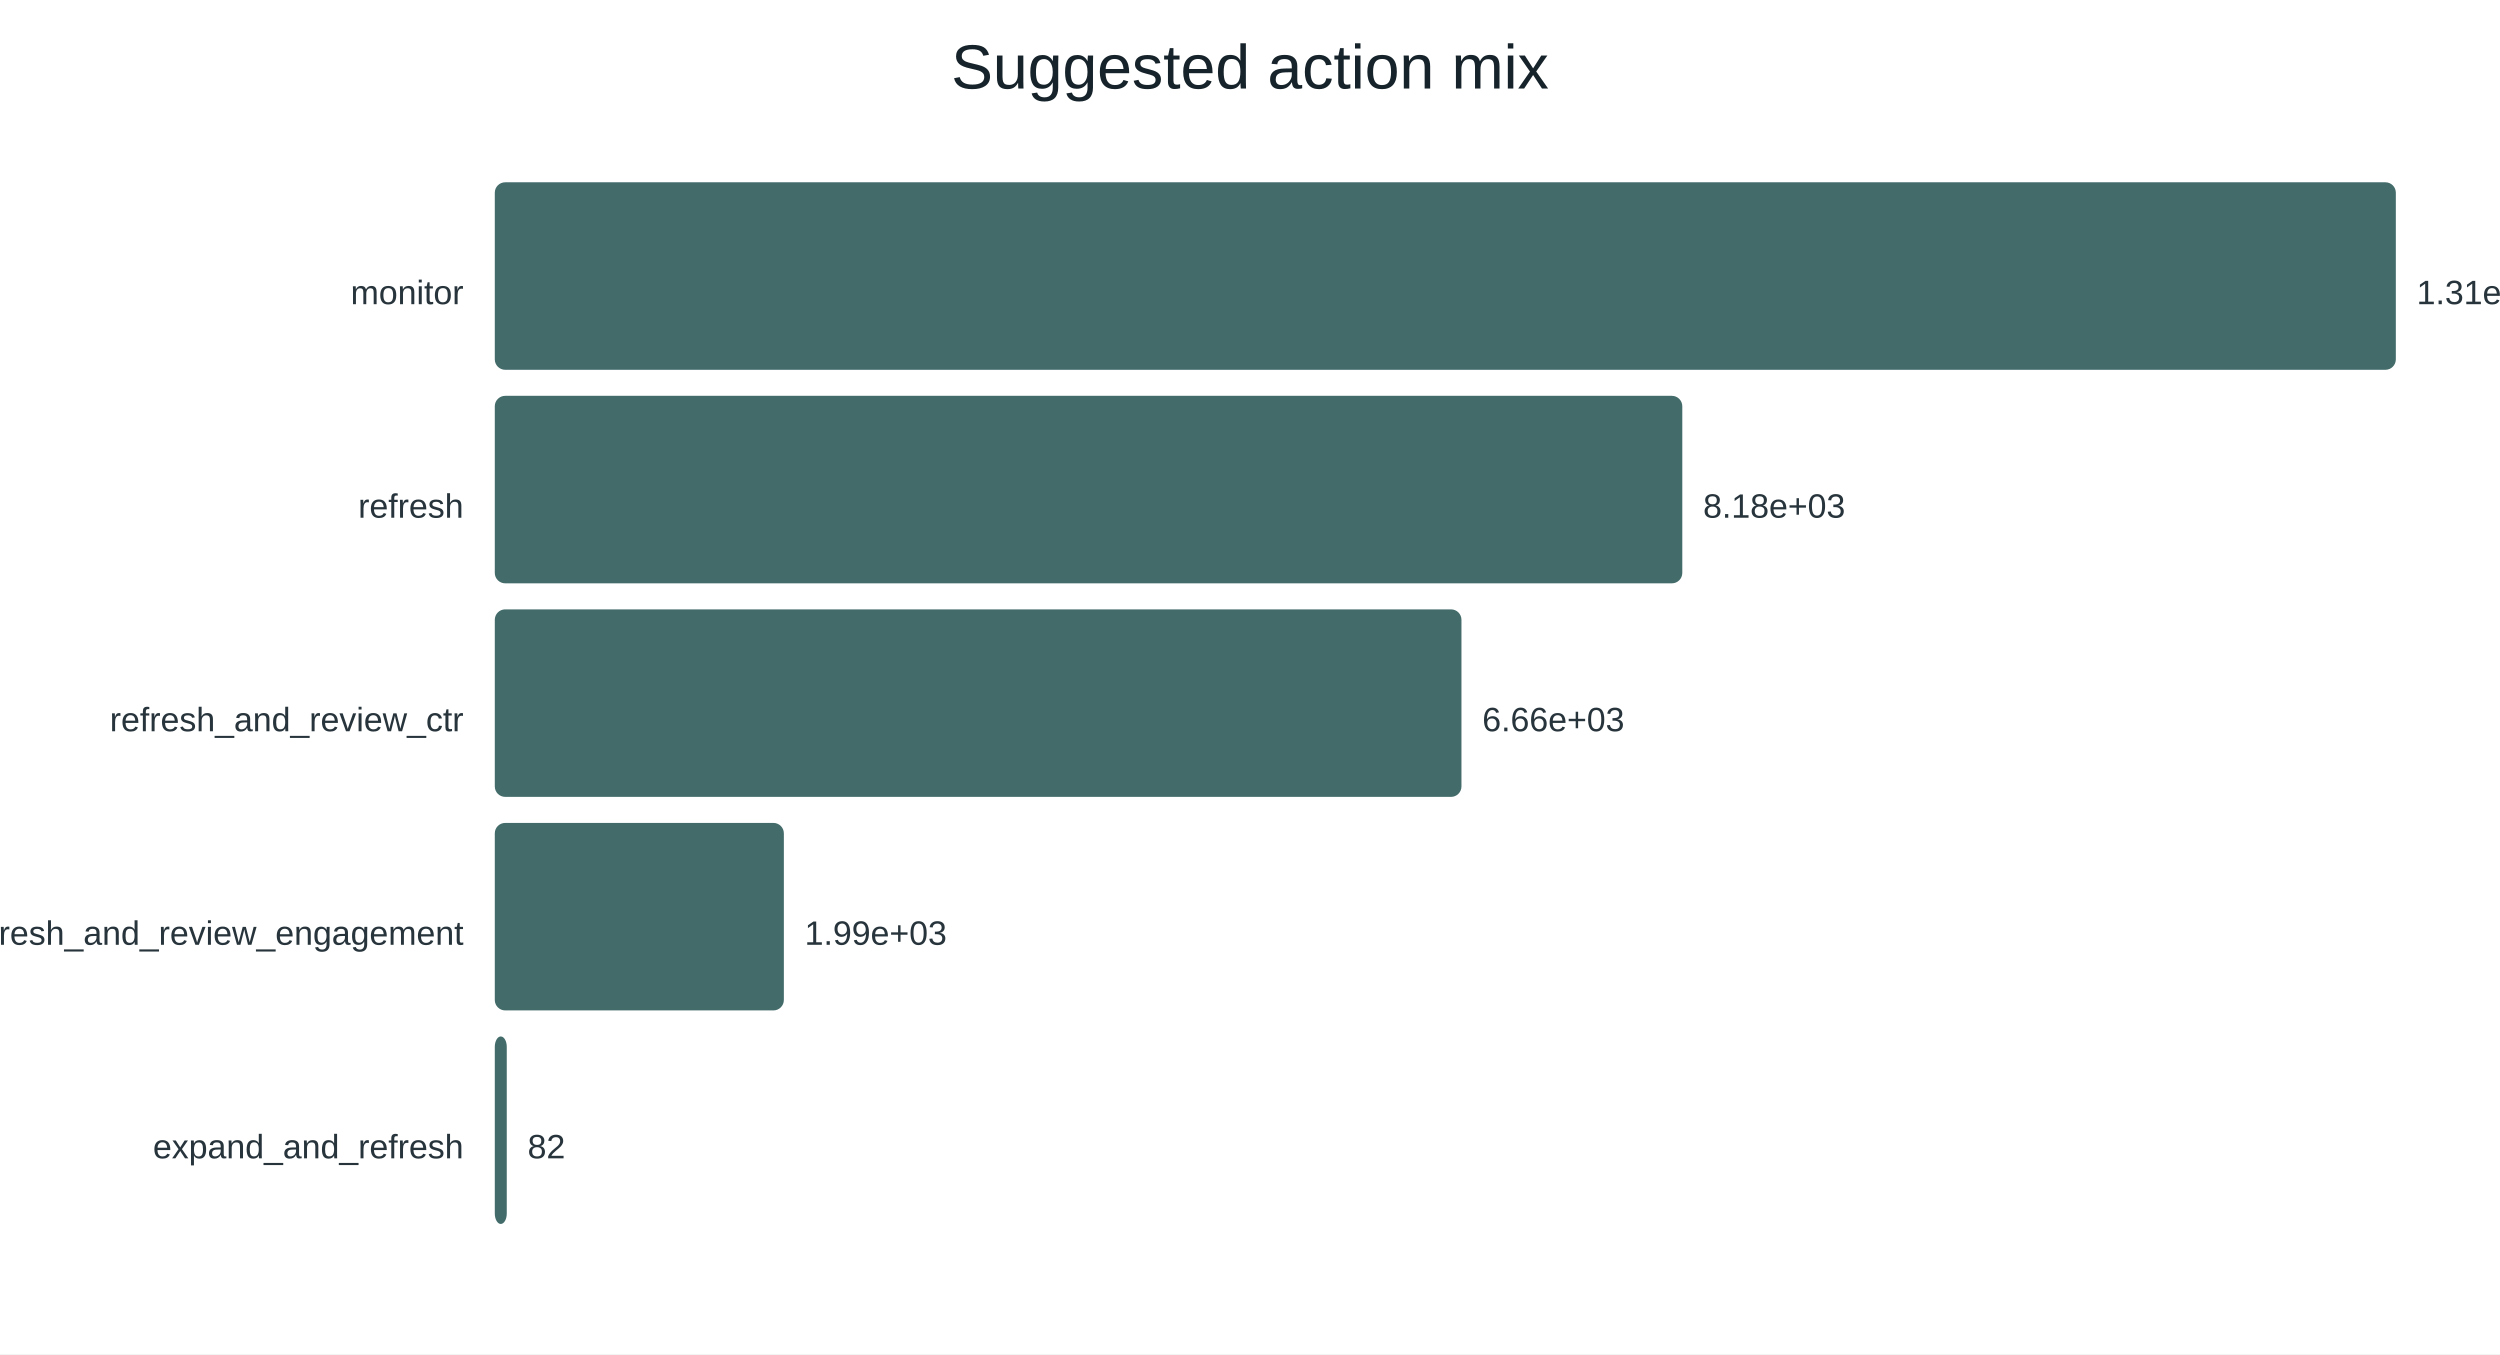
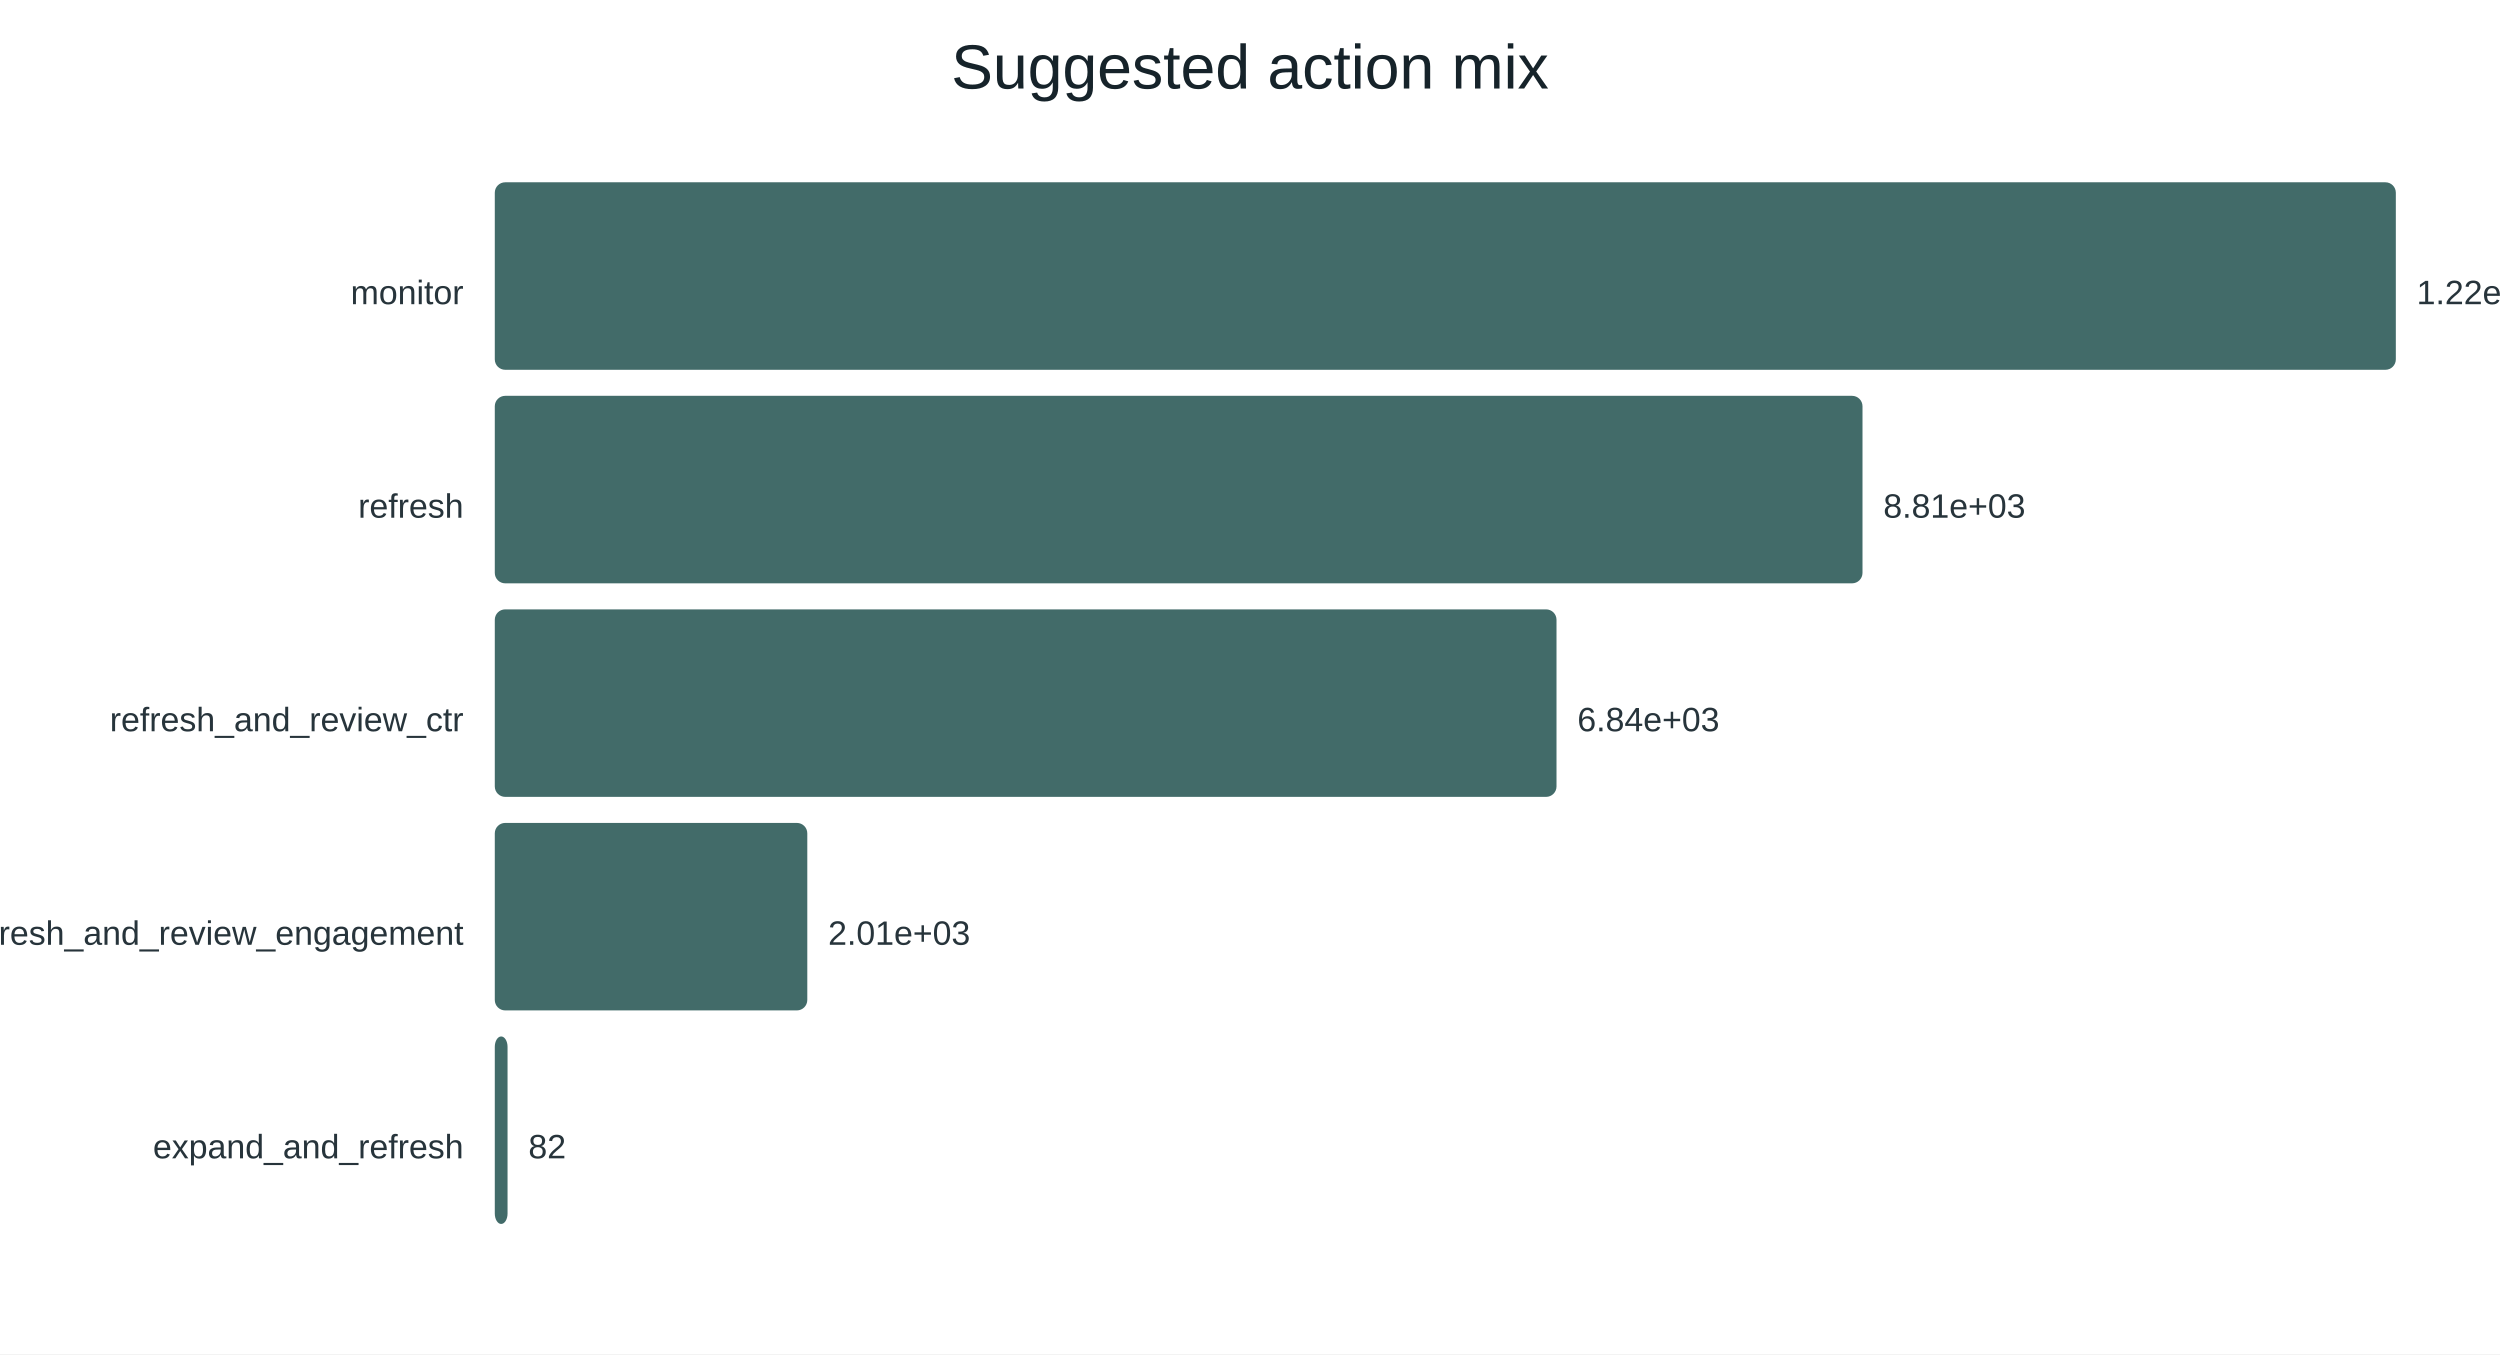
<svg xmlns="http://www.w3.org/2000/svg" width="960" height="520" viewBox="0 0 960 520">
  <rect width="100%" height="100%" fill="#ffffff" />
  <text x="480.0" y="34" text-anchor="middle" font-family="Arial" font-size="24" fill="#16232a">Suggested action mix</text>
  <text x="178" y="116.8" text-anchor="end" font-family="Arial" font-size="13" fill="#27343b">monitor</text>
  <rect x="190" y="70.0" width="730.0" height="72.0" fill="#426B69" rx="4" />
-   <text x="928.0" y="116.8" font-family="Arial" font-size="13" fill="#27343b">1.31e+04</text>
+   <text x="928.0" y="116.8" font-family="Arial" font-size="13" fill="#27343b">1.22e+04</text>
  <text x="178" y="198.8" text-anchor="end" font-family="Arial" font-size="13" fill="#27343b">refresh</text>
-   <rect x="190" y="152.0" width="456.0" height="72.0" fill="#426B69" rx="4" />
-   <text x="654.0" y="198.8" font-family="Arial" font-size="13" fill="#27343b">8.18e+03</text>
+   <rect x="190" y="152.0" width="525.2" height="72.0" fill="#426B69" rx="4" />
+   <text x="723.2" y="198.8" font-family="Arial" font-size="13" fill="#27343b">8.81e+03</text>
  <text x="178" y="280.8" text-anchor="end" font-family="Arial" font-size="13" fill="#27343b">refresh_and_review_ctr</text>
-   <rect x="190" y="234.0" width="371.2" height="72.0" fill="#426B69" rx="4" />
-   <text x="569.2" y="280.8" font-family="Arial" font-size="13" fill="#27343b">6.66e+03</text>
+   <rect x="190" y="234.0" width="407.7" height="72.0" fill="#426B69" rx="4" />
+   <text x="605.7" y="280.8" font-family="Arial" font-size="13" fill="#27343b">6.84e+03</text>
  <text x="178" y="362.8" text-anchor="end" font-family="Arial" font-size="13" fill="#27343b">refresh_and_review_engagement</text>
-   <rect x="190" y="316.0" width="111.0" height="72.0" fill="#426B69" rx="4" />
-   <text x="309.0" y="362.8" font-family="Arial" font-size="13" fill="#27343b">1.99e+03</text>
+   <rect x="190" y="316.0" width="120.0" height="72.0" fill="#426B69" rx="4" />
+   <text x="318.0" y="362.8" font-family="Arial" font-size="13" fill="#27343b">2.01e+03</text>
  <text x="178" y="444.8" text-anchor="end" font-family="Arial" font-size="13" fill="#27343b">expand_and_refresh</text>
-   <rect x="190" y="398.0" width="4.6" height="72.0" fill="#426B69" rx="4" />
-   <text x="202.6" y="444.8" font-family="Arial" font-size="13" fill="#27343b">82</text>
+   <rect x="190" y="398.0" width="4.9" height="72.0" fill="#426B69" rx="4" />
+   <text x="202.9" y="444.8" font-family="Arial" font-size="13" fill="#27343b">82</text>
</svg>
